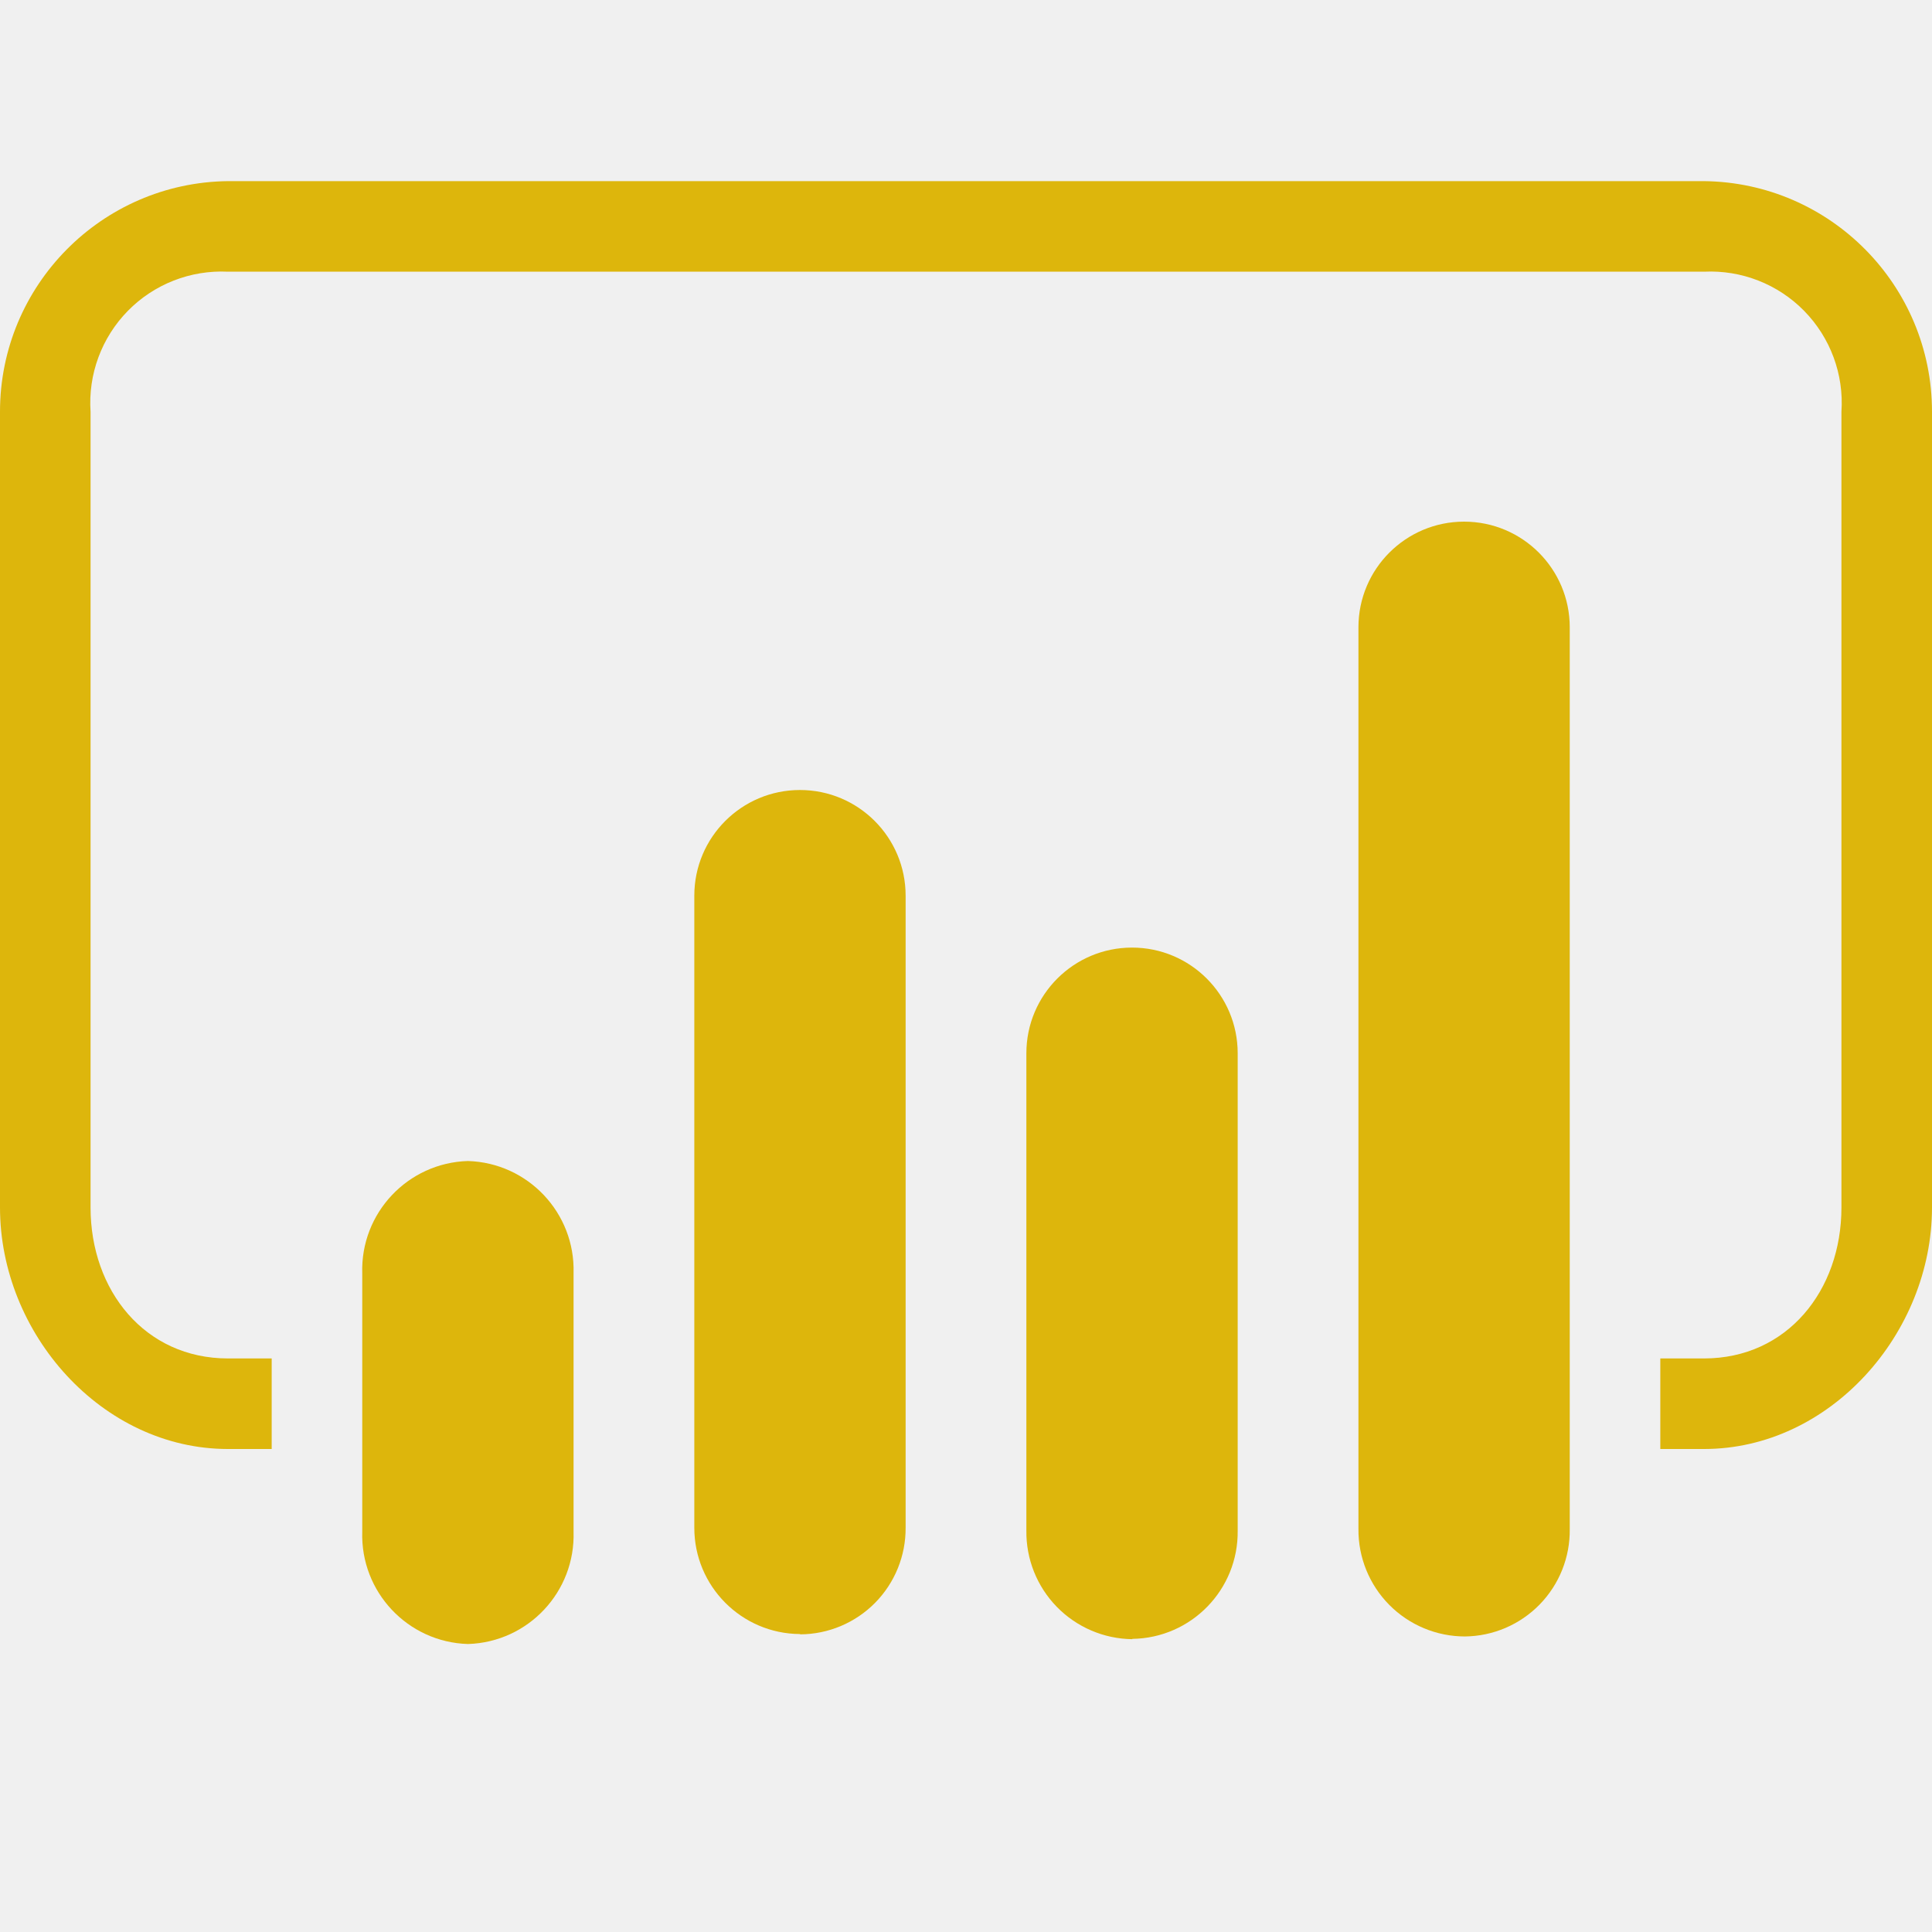
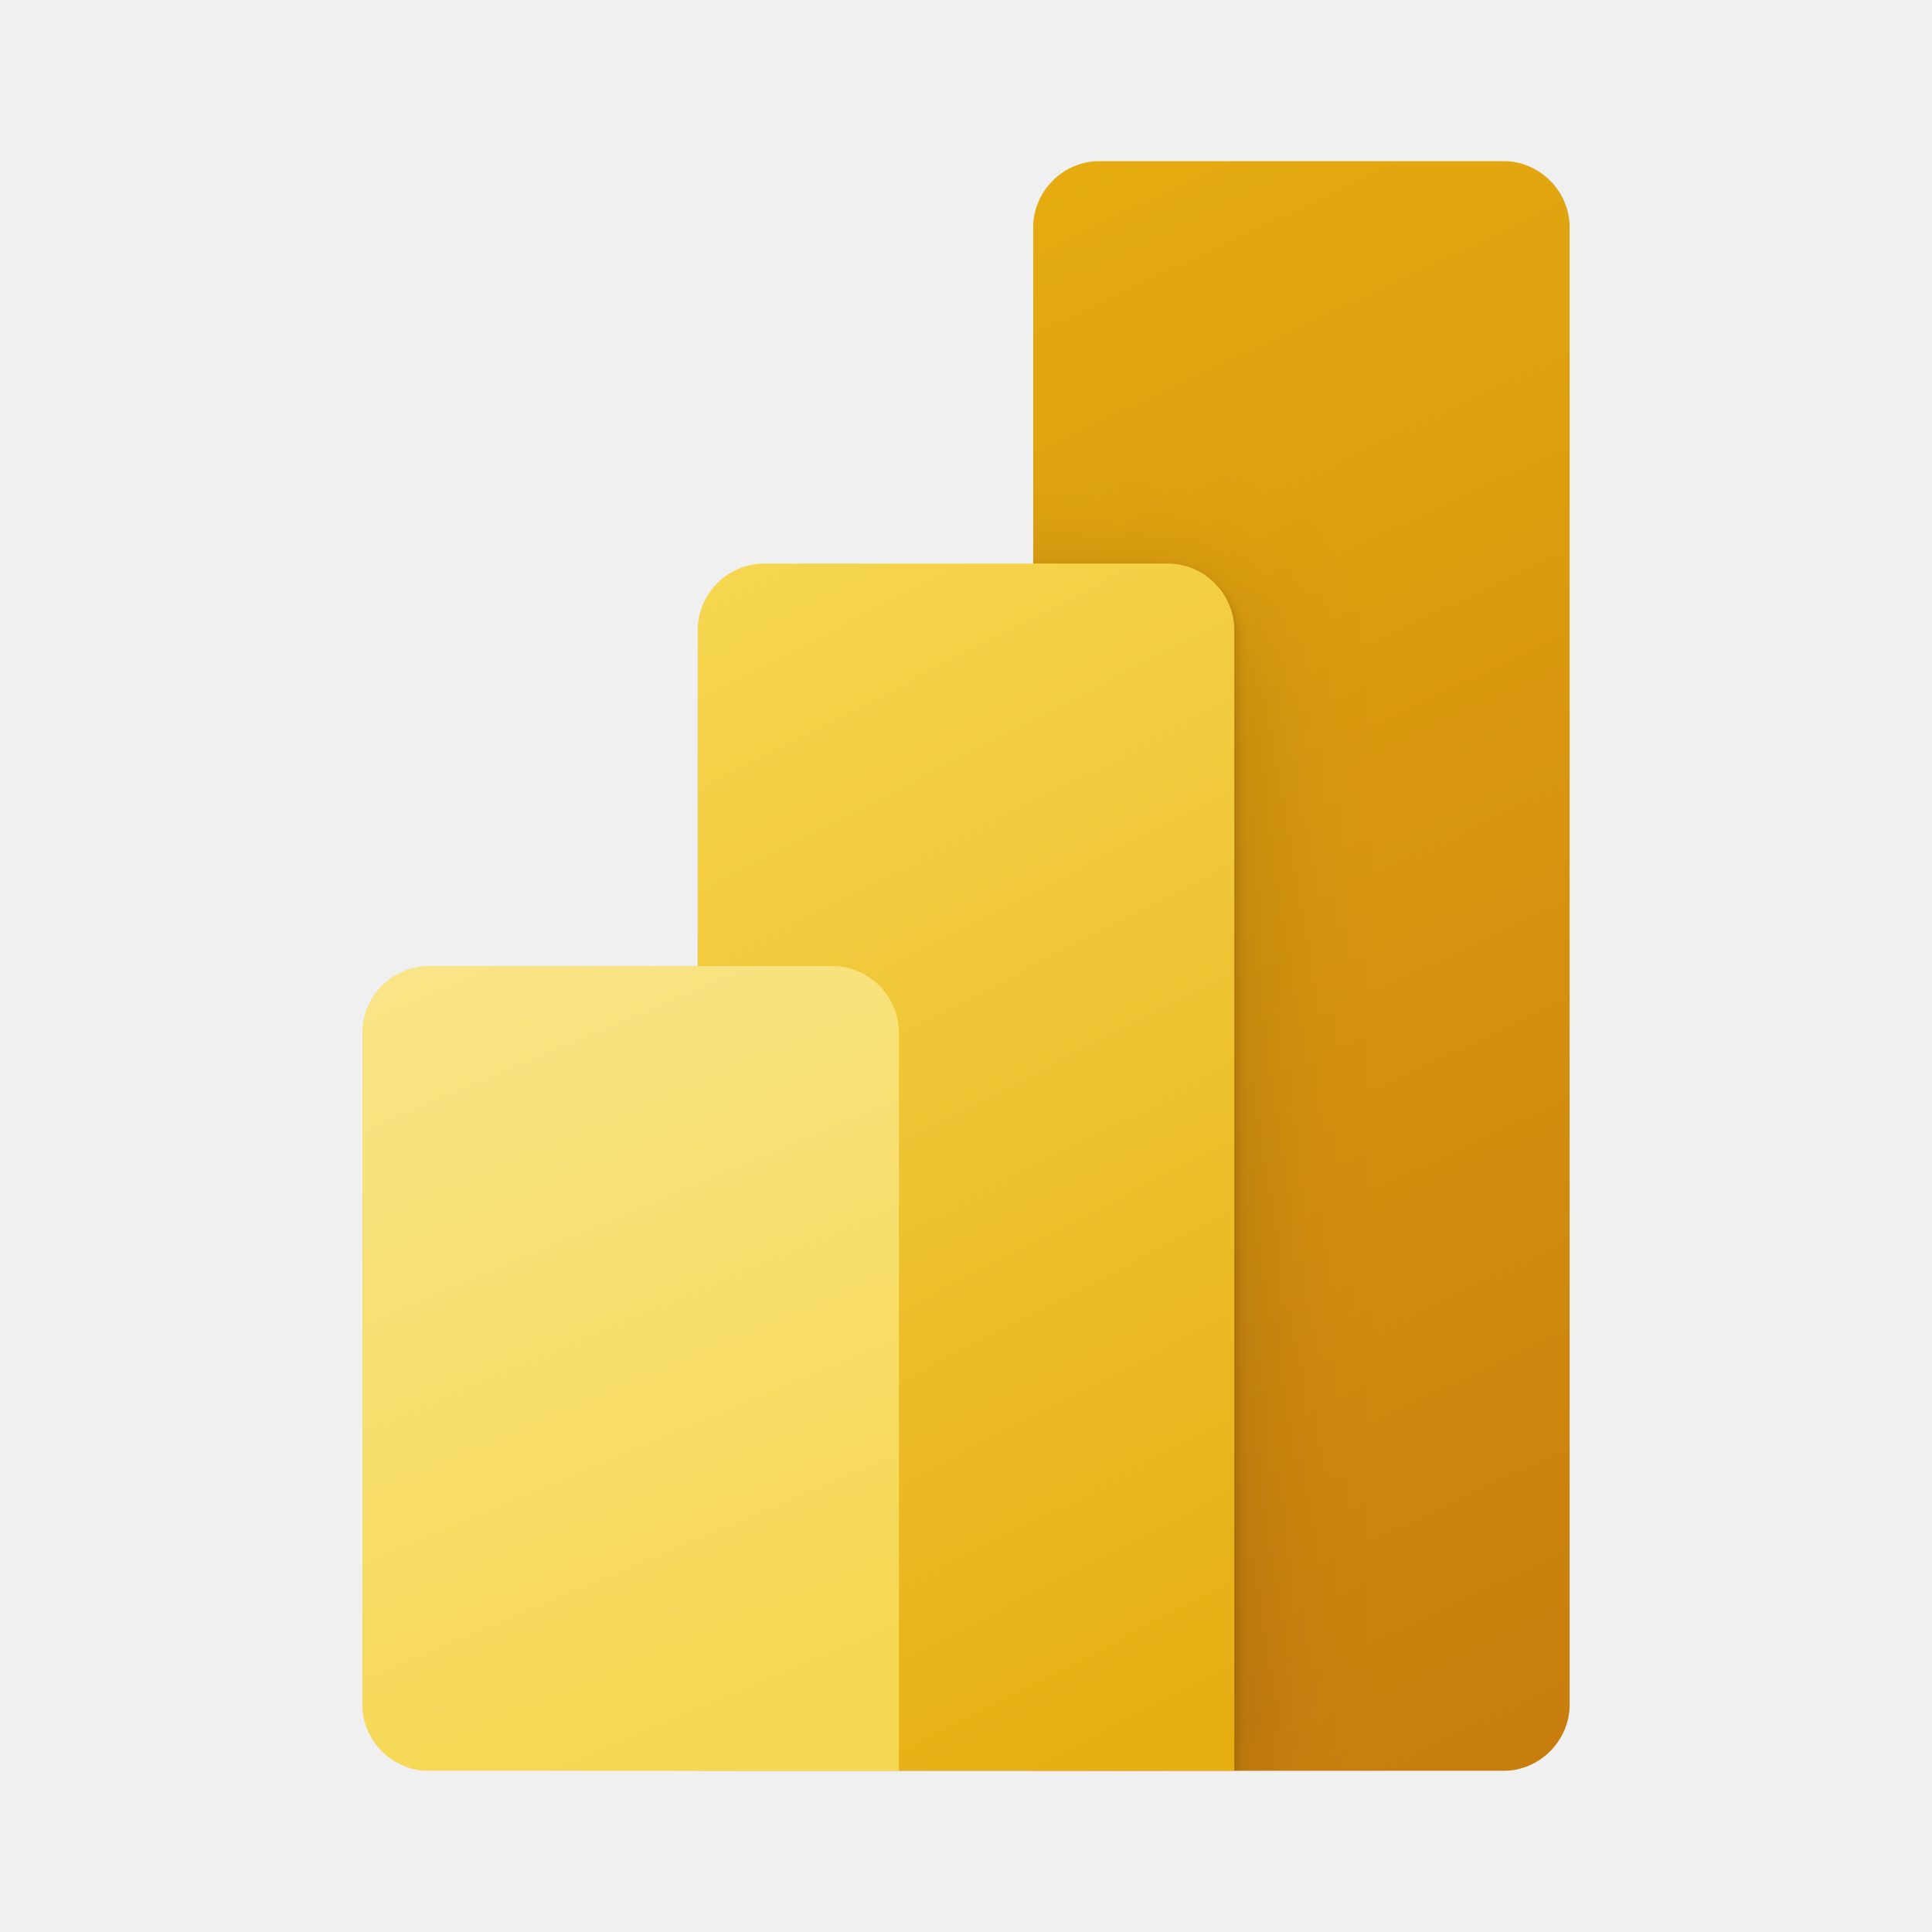
- <svg xmlns="http://www.w3.org/2000/svg" height="64" width="64" viewBox="0 0 64 64">
+ <svg xmlns="http://www.w3.org/2000/svg" width="48" height="48" fill="none">
+   <mask id="icon-101a4c00058823d1__mask0_56017_40862" style="mask-type:alpha" maskUnits="userSpaceOnUse" x="9" y="4" width="30" height="40">
+     <path d="M25.667 5.667C25.667 4.746 26.413 4 27.333 4H37.333C38.254 4 39 4.746 39 5.667V42.332C39 43.253 38.254 43.999 37.333 43.999H10.667C9.747 43.999 9 43.253 9 42.332V25.666C9 24.746 9.747 24 10.667 24H17.334V15.666C17.334 14.746 18.08 14 19 14H25.667V5.667Z" fill="white" />
+   </mask>
+   <g mask="url(#icon-101a4c00058823d1__mask0_56017_40862)">
+     <path d="M39 4V43.999H25.667L25.667 4H39Z" fill="url(#icon-8fb0b89a2530115f__paint0_linear_56017_40862)" />
+     <g filter="url(#icon-9e7c1539eb5abcff__filter0_dd_56017_40862)">
+       <path d="M30.667 15.666V43.999H17.334V14H29C29.921 14 30.667 14.746 30.667 15.666Z" fill="url(#icon-91113378dc3310c9__paint1_linear_56017_40862)" />
+     </g>
+     <path d="M9 24V43.999H22.334V25.666C22.334 24.746 21.587 24 20.667 24H9Z" fill="url(#icon-999846c734d3052c__paint2_linear_56017_40862)" />
+   </g>
  <defs>
-     <style>
-       .cls-1 {
-         fill: #ddb60c;
-       }
-     </style>
+     <filter id="icon-9e7c1539eb5abcff__filter0_dd_56017_40862" x="14.001" y="11.5" width="19.999" height="36.666" filterUnits="userSpaceOnUse" color-interpolation-filters="sRGB">
+       <feFlood flood-opacity="0" result="BackgroundImageFix" />
+       <feColorMatrix in="SourceAlpha" type="matrix" values="0 0 0 0 0 0 0 0 0 0 0 0 0 0 0 0 0 0 127 0" result="hardAlpha" />
+       <feOffset dy="0.158" />
+       <feGaussianBlur stdDeviation="0.158" />
+       <feColorMatrix type="matrix" values="0 0 0 0 0 0 0 0 0 0 0 0 0 0 0 0 0 0 0.2 0" />
+       <feBlend mode="normal" in2="BackgroundImageFix" result="effect1_dropShadow_56017_40862" />
+       <feColorMatrix in="SourceAlpha" type="matrix" values="0 0 0 0 0 0 0 0 0 0 0 0 0 0 0 0 0 0 127 0" result="hardAlpha" />
+       <feOffset dy="0.833" />
+       <feGaussianBlur stdDeviation="1.667" />
+       <feColorMatrix type="matrix" values="0 0 0 0 0 0 0 0 0 0 0 0 0 0 0 0 0 0 0.18 0" />
+       <feBlend mode="normal" in2="effect1_dropShadow_56017_40862" result="effect2_dropShadow_56017_40862" />
+       <feBlend mode="normal" in="SourceGraphic" in2="effect2_dropShadow_56017_40862" result="shape" />
+     </filter>
+     <linearGradient id="icon-8fb0b89a2530115f__paint0_linear_56017_40862" x1="23.445" y1="4" x2="41.027" y2="41.268" gradientUnits="userSpaceOnUse">
+       <stop stop-color="#E6AD10" />
+       <stop offset="1" stop-color="#C87E0E" />
+     </linearGradient>
+     <linearGradient id="icon-91113378dc3310c9__paint1_linear_56017_40862" x1="17.333" y1="14" x2="32.119" y2="42.677" gradientUnits="userSpaceOnUse">
+       <stop stop-color="#F6D751" />
+       <stop offset="1" stop-color="#E6AD10" />
+     </linearGradient>
+     <linearGradient id="icon-999846c734d3052c__paint2_linear_56017_40862" x1="8.999" y1="24" x2="17.17" y2="43.365" gradientUnits="userSpaceOnUse">
+       <stop stop-color="#F9E589" />
+       <stop offset="1" stop-color="#F6D751" />
+     </linearGradient>
  </defs>
-   <g id="Names">
-     <g id="Layer_2" data-name="Layer 2">
-       <g id="Layer_1-2" data-name="Layer 1-2">
-         <path class="cls-1" d="M55,48V45h1.45C59.2,45,61,42.75,61,40V13.64A4.35,4.35,0,0,0,56.45,9H7.55A4.35,4.35,0,0,0,3,13.64V40c0,2.75,1.8,5,4.55,5H9v3H7.55C3.38,48,0,44.18,0,40V13.64A7.64,7.64,0,0,1,7.55,6h48.9A7.64,7.64,0,0,1,64,13.64V40c0,4.17-3.38,8-7.55,8Z" />
-         <path class="cls-1" d="M15.5,54.46A3.61,3.61,0,0,1,12,50.74V42.18a3.61,3.61,0,0,1,3.5-3.72h0A3.61,3.61,0,0,1,19,42.17v8.57a3.61,3.61,0,0,1-3.49,3.72Z" />
-         <path class="cls-1" d="M26.5,54.13A3.52,3.52,0,0,1,23,50.6V29.67a3.5,3.5,0,1,1,7,0V50.6a3.51,3.51,0,0,1-3.49,3.54h0" />
-         <path class="cls-1" d="M48.53,54.21A3.53,3.53,0,0,1,45,50.65V20.78a3.49,3.49,0,1,1,7,0V50.65a3.51,3.51,0,0,1-3.47,3.56h0" />
-         <path class="cls-1" d="M37.51,54.3A3.55,3.55,0,0,1,34,50.7V34.89a3.5,3.5,0,1,1,7,0V50.7a3.54,3.54,0,0,1-3.49,3.59" />
-       </g>
-     </g>
-   </g>
</svg>
